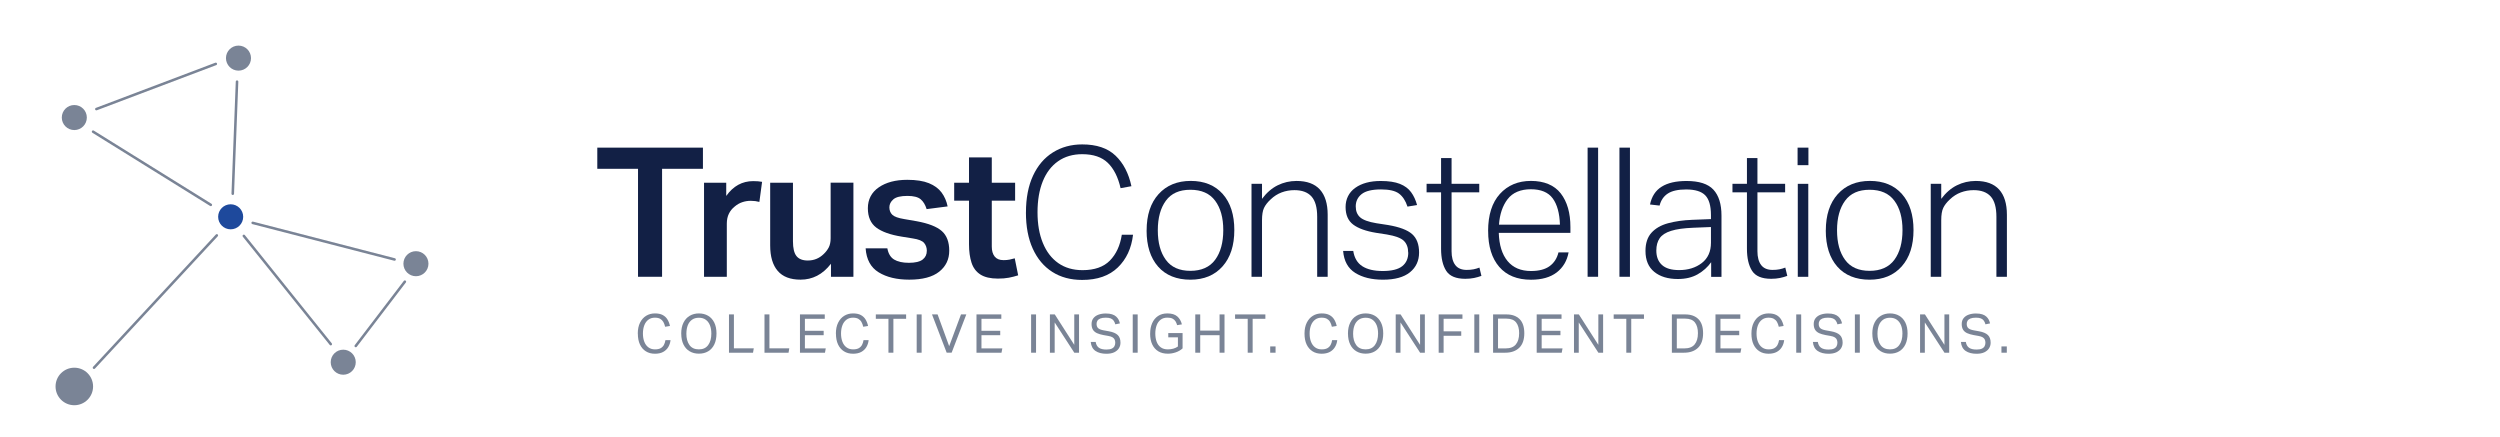
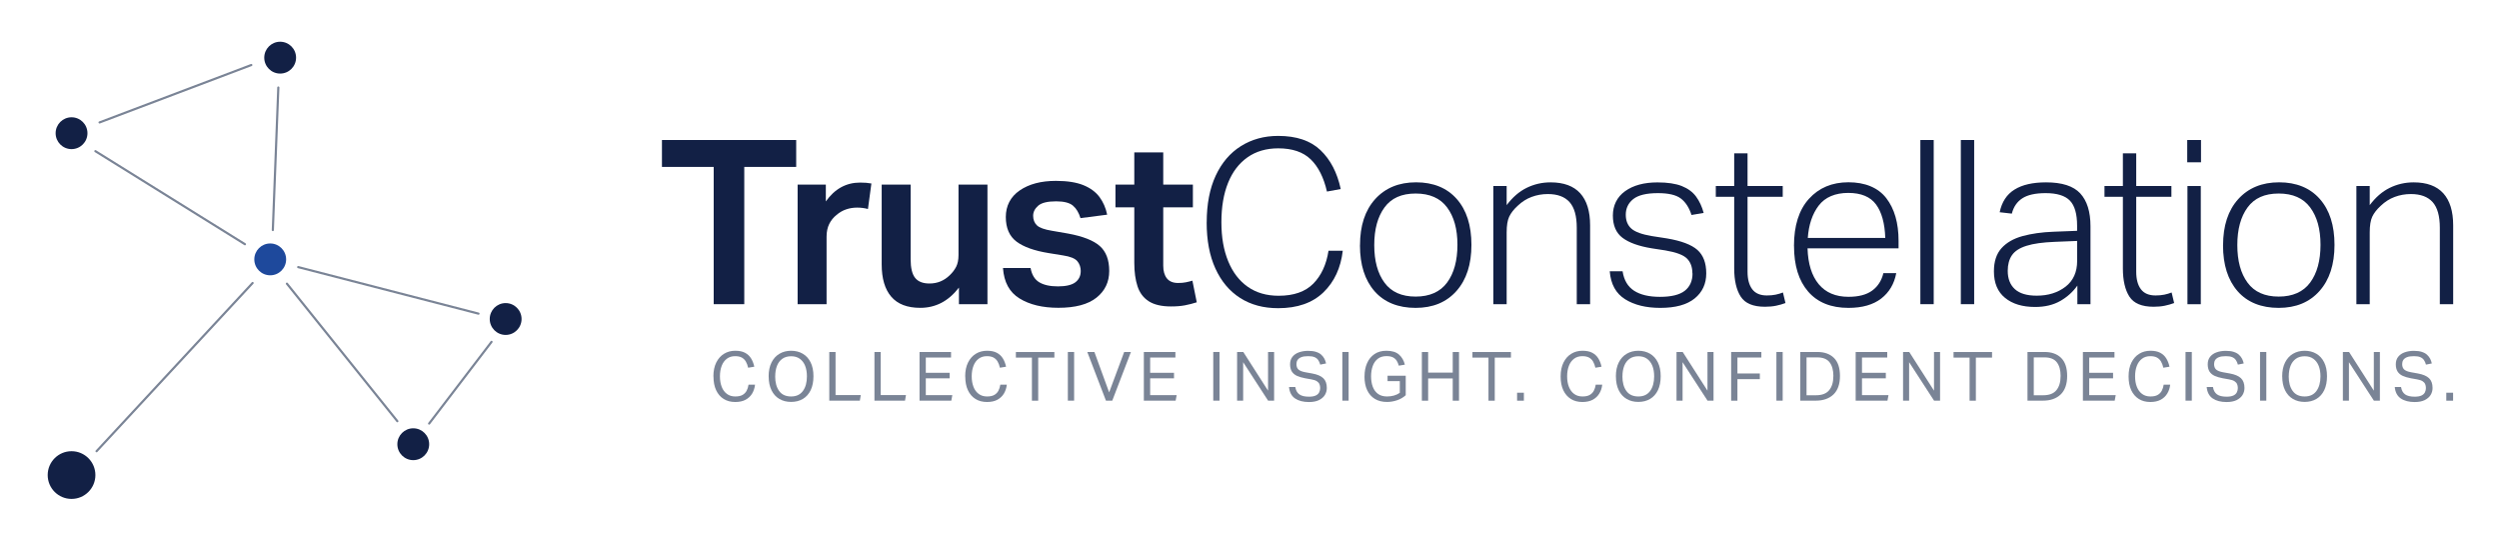
- <svg xmlns="http://www.w3.org/2000/svg" id="Layer_2" viewBox="0 0 728.66 127.14">
-   <circle cx="21.66" cy="34.26" r="3.65" style="fill:#7a8496;" />
-   <circle cx="67.23" cy="63.19" r="3.65" style="fill:#1e499c;" />
-   <circle cx="69.51" cy="16.94" r="3.65" style="fill:#7a8496;" />
-   <circle cx="121.23" cy="76.86" r="3.65" style="fill:#7a8496;" />
-   <circle cx="100.04" cy="105.57" r="3.65" style="fill:#7a8496;" />
-   <circle cx="21.66" cy="112.64" r="5.47" style="fill:#7a8496;" />
-   <line x1="69.09" y1="23.8" x2="67.84" y2="56.46" style="fill:none; stroke:#7a8496; stroke-linecap:round; stroke-miterlimit:10; stroke-width:.75px;" />
-   <line x1="28.09" y1="31.79" x2="62.89" y2="18.63" style="fill:none; stroke:#7a8496; stroke-linecap:round; stroke-miterlimit:10; stroke-width:.75px;" />
-   <line x1="103.69" y1="100.84" x2="118" y2="82.1" style="fill:none; stroke:#7a8496; stroke-linecap:round; stroke-miterlimit:10; stroke-width:.75px;" />
-   <line x1="27.13" y1="38.38" x2="61.44" y2="59.71" style="fill:none; stroke:#7a8496; stroke-linecap:round; stroke-miterlimit:10; stroke-width:.75px;" />
-   <line x1="63.19" y1="68.61" x2="27.4" y2="107.17" style="fill:none; stroke:#7a8496; stroke-linecap:round; stroke-miterlimit:10; stroke-width:.75px;" />
-   <line x1="71.07" y1="68.76" x2="96.4" y2="100.3" style="fill:none; stroke:#7a8496; stroke-linecap:round; stroke-miterlimit:10; stroke-width:.75px;" />
-   <line x1="73.65" y1="64.96" x2="115" y2="75.63" style="fill:none; stroke:#7a8496; stroke-linecap:round; stroke-miterlimit:10; stroke-width:.75px;" />
-   <path d="M185.95,49.2h-11.86v-6.17h30.79v6.17h-11.91v31.47h-7.01v-31.47Z" style="fill:#122045;" />
-   <path d="M205.19,53.26h6.48v3.85c2.04-2.88,4.66-4.32,7.86-4.32.49,0,.96.02,1.4.05.44.04.83.09,1.19.16l-.79,5.85c-.77-.21-1.6-.32-2.48-.32s-1.71.13-2.5.4c-.79.26-1.54.69-2.24,1.29-.7.56-1.26,1.25-1.66,2.06-.4.81-.61,1.78-.61,2.9v15.5h-6.64v-27.42Z" style="fill:#122045;" />
-   <path d="M224.48,71.55v-18.29h6.64v17.08c0,2,.34,3.44,1.03,4.3.69.86,1.78,1.29,3.3,1.29,1.79,0,3.34-.63,4.64-1.9.63-.6,1.12-1.25,1.48-1.95.35-.7.53-1.58.53-2.64v-16.19h6.64v27.42h-6.54v-3.8c-1.23,1.58-2.58,2.75-4.06,3.51-1.48.76-3.08,1.13-4.8,1.13-2.99,0-5.21-.85-6.67-2.56-1.46-1.7-2.19-4.17-2.19-7.41Z" style="fill:#122045;" />
-   <path d="M270.14,73.14c0-.91-.26-1.69-.79-2.32-.53-.63-1.62-1.07-3.27-1.32l-3.27-.53c-3.3-.53-5.77-1.41-7.41-2.64-1.63-1.23-2.45-3.11-2.45-5.64s1.06-4.63,3.19-6.09c2.13-1.46,4.89-2.19,8.3-2.19,2.6,0,4.7.33,6.3.98,1.6.65,2.83,1.56,3.69,2.71.86,1.16,1.45,2.51,1.77,4.06l-6.12.79c-.39-1.27-.97-2.22-1.74-2.87-.77-.65-2.06-.98-3.85-.98-1.97,0-3.34.33-4.11,1-.77.67-1.16,1.44-1.16,2.32s.29,1.64.87,2.19,1.73.96,3.45,1.24l3.64.63c3.44.63,5.89,1.59,7.33,2.87,1.44,1.28,2.16,3.19,2.16,5.72s-.98,4.57-2.93,6.12c-1.95,1.55-4.86,2.32-8.73,2.32-3.62,0-6.59-.71-8.91-2.14-2.32-1.42-3.58-3.75-3.8-6.99h6.33c.28,1.55.94,2.64,1.98,3.27,1.04.63,2.47.95,4.3.95s3.2-.32,4.01-.95c.81-.63,1.21-1.48,1.21-2.53Z" style="fill:#122045;" />
-   <path d="M282.43,71.19v-12.71h-4.32v-5.22h4.32v-7.38h6.64v7.38h6.8v5.22h-6.8v13.39c0,1.23.28,2.2.84,2.9.56.7,1.42,1.05,2.58,1.05.67,0,1.27-.05,1.79-.16s1.02-.23,1.48-.37l1,4.96c-.88.28-1.79.51-2.71.69-.93.18-2,.26-3.19.26-2.18,0-3.88-.4-5.11-1.19s-2.09-1.93-2.58-3.43c-.49-1.49-.74-3.29-.74-5.4Z" style="fill:#122045;" />
-   <path d="M299.03,61.91c0-4.18.69-7.75,2.06-10.7,1.37-2.95,3.29-5.21,5.77-6.77,2.48-1.56,5.33-2.35,8.57-2.35,4.18,0,7.42,1.09,9.7,3.27,2.29,2.18,3.83,5.15,4.64,8.91l-3.16.58c-.74-3.23-1.98-5.69-3.72-7.38-1.74-1.69-4.23-2.53-7.46-2.53-2.74,0-5.09.69-7.04,2.06-1.95,1.37-3.44,3.32-4.46,5.85-1.02,2.53-1.53,5.54-1.53,9.02s.52,6.43,1.56,8.96c1.04,2.53,2.53,4.48,4.48,5.85,1.95,1.37,4.31,2.06,7.09,2.06,3.48,0,6.13-.93,7.96-2.79,1.83-1.86,2.99-4.38,3.48-7.54h3.27c-.46,3.94-1.93,7.12-4.43,9.54-2.5,2.42-5.96,3.64-10.39,3.64-3.37,0-6.28-.78-8.73-2.35-2.44-1.56-4.33-3.81-5.67-6.75-1.34-2.93-2-6.46-2-10.57Z" style="fill:#122045;" />
-   <path d="M334.2,67.18c0-4.5,1.16-8.03,3.48-10.6,2.32-2.56,5.45-3.85,9.38-3.85s7.08,1.27,9.33,3.82c2.25,2.55,3.37,6.05,3.37,10.52s-1.14,7.99-3.43,10.57c-2.29,2.58-5.41,3.88-9.38,3.88s-7.18-1.27-9.41-3.82c-2.23-2.55-3.35-6.05-3.35-10.52ZM337.46,67.13c0,3.62.78,6.49,2.35,8.62,1.56,2.13,3.95,3.19,7.14,3.19s5.64-1.07,7.22-3.22c1.58-2.14,2.37-5.03,2.37-8.65s-.79-6.44-2.37-8.57c-1.58-2.13-3.99-3.19-7.22-3.19s-5.58,1.06-7.14,3.19c-1.56,2.13-2.35,5-2.35,8.62Z" style="fill:#122045;" />
-   <path d="M364.77,53.58h3.06v4.38c1.34-1.79,2.86-3.11,4.56-3.95,1.7-.84,3.54-1.27,5.51-1.27,3.02,0,5.29.84,6.8,2.5,1.51,1.67,2.27,4.12,2.27,7.35v18.08h-3.06v-17.5c0-2.71-.55-4.67-1.66-5.91-1.11-1.23-2.77-1.84-4.98-1.84-1.3,0-2.54.22-3.72.66-1.18.44-2.24,1.12-3.19,2.03-.92.84-1.56,1.68-1.95,2.5-.39.83-.58,2.03-.58,3.61v16.45h-3.06v-27.1Z" style="fill:#122045;" />
-   <path d="M410.43,73.61c0-1.44-.41-2.57-1.24-3.4-.83-.83-2.49-1.45-4.98-1.87l-3.06-.47c-3.02-.49-5.27-1.3-6.75-2.42-1.48-1.12-2.21-2.83-2.21-5.11s.94-4.25,2.82-5.59,4.35-2,7.41-2c2.32,0,4.18.28,5.59.84,1.41.56,2.5,1.37,3.27,2.42.77,1.05,1.35,2.3,1.74,3.74l-2.79.47c-.56-1.72-1.39-2.99-2.48-3.8-1.09-.81-2.83-1.21-5.22-1.21-2.64,0-4.53.46-5.67,1.37-1.14.92-1.71,2.11-1.71,3.58,0,1.37.43,2.43,1.29,3.19s2.43,1.33,4.72,1.71l3.43.53c3.3.56,5.63,1.44,6.99,2.64,1.35,1.2,2.03,2.99,2.03,5.38s-.89,4.31-2.66,5.75c-1.78,1.44-4.4,2.16-7.88,2.16-3.27,0-5.96-.66-8.07-1.98-2.11-1.32-3.29-3.45-3.53-6.41h2.95c.32,2.04,1.19,3.52,2.64,4.46,1.44.93,3.43,1.4,5.96,1.4s4.49-.46,5.67-1.4c1.18-.93,1.77-2.26,1.77-3.98Z" style="fill:#122045;" />
-   <path d="M420.02,72.45v-16.4h-4.22v-2.48h4.22v-7.49h3.06v7.49h8.07v2.48h-8.07v17.19c0,1.72.36,3.06,1.08,4.01.72.95,1.84,1.42,3.35,1.42.74,0,1.41-.06,2-.18s1.16-.29,1.69-.5l.58,2.42c-.67.25-1.38.45-2.14.61s-1.61.24-2.56.24c-2.71,0-4.56-.77-5.56-2.32-1-1.55-1.5-3.71-1.5-6.48Z" style="fill:#122045;" />
-   <path d="M433.73,67.34c0-4.67,1.14-8.28,3.43-10.81,2.29-2.53,5.31-3.8,9.07-3.8s6.79,1.21,8.67,3.64c1.88,2.43,2.82,5.69,2.82,9.81v1.69h-20.88c.11,3.55.96,6.29,2.56,8.22,1.6,1.93,3.88,2.9,6.83,2.9,2.32,0,4.13-.47,5.43-1.42,1.3-.95,2.16-2.28,2.58-4.01h2.95c-.46,2.46-1.61,4.4-3.45,5.83-1.84,1.42-4.35,2.14-7.51,2.14-4.01,0-7.09-1.25-9.25-3.74-2.16-2.5-3.24-5.97-3.24-10.44ZM439.4,58.06c-1.46,1.93-2.29,4.41-2.5,7.43h17.77c-.11-3.34-.81-5.9-2.11-7.67-1.3-1.77-3.43-2.66-6.38-2.66s-5.32.97-6.77,2.9Z" style="fill:#122045;" />
-   <path d="M462.73,43.03h3.06v37.64h-3.06v-37.64Z" style="fill:#122045;" />
-   <path d="M472.01,43.03h3.06v37.64h-3.06v-37.64Z" style="fill:#122045;" />
-   <path d="M479.6,73.14c0-2.25.58-4.01,1.74-5.3,1.16-1.28,2.77-2.21,4.82-2.77,2.06-.56,4.42-.9,7.09-1l5.43-.21v-1.16c0-2.71-.55-4.63-1.66-5.77-1.11-1.14-2.96-1.71-5.56-1.71-2.35,0-4.14.4-5.35,1.19-1.21.79-2.01,1.96-2.4,3.51l-2.79-.32c.49-2.35,1.62-4.09,3.4-5.19,1.77-1.11,4.19-1.66,7.25-1.66,3.66,0,6.26.84,7.83,2.53,1.56,1.69,2.35,4.2,2.35,7.54v17.87h-3.01v-4.27c-1.02,1.44-2.33,2.62-3.93,3.53-1.6.91-3.52,1.37-5.77,1.37-2.88,0-5.18-.69-6.88-2.08-1.71-1.39-2.56-3.42-2.56-6.09ZM482.76,73.03c0,1.79.54,3.19,1.63,4.19,1.09,1,2.76,1.5,5.01,1.5,2.64,0,4.84-.69,6.62-2.06,1.77-1.37,2.66-3.34,2.66-5.9v-4.59l-5.17.21c-2.71.11-4.85.4-6.43.9-1.58.49-2.7,1.21-3.35,2.16s-.97,2.14-.97,3.58Z" style="fill:#122045;" />
-   <path d="M509.17,72.45v-16.4h-4.22v-2.48h4.22v-7.49h3.06v7.49h8.07v2.48h-8.07v17.19c0,1.72.36,3.06,1.08,4.01.72.95,1.84,1.42,3.35,1.42.74,0,1.41-.06,2-.18s1.16-.29,1.69-.5l.58,2.42c-.67.25-1.38.45-2.14.61s-1.61.24-2.56.24c-2.71,0-4.56-.77-5.56-2.32-1-1.55-1.5-3.71-1.5-6.48Z" style="fill:#122045;" />
-   <path d="M523.93,43.03h3.16v5.11h-3.16v-5.11ZM523.99,53.58h3.06v27.1h-3.06v-27.1Z" style="fill:#122045;" />
-   <path d="M532.16,67.18c0-4.5,1.16-8.03,3.48-10.6,2.32-2.56,5.45-3.85,9.38-3.85s7.08,1.27,9.33,3.82c2.25,2.55,3.37,6.05,3.37,10.52s-1.14,7.99-3.43,10.57c-2.29,2.58-5.41,3.88-9.38,3.88s-7.18-1.27-9.41-3.82c-2.23-2.55-3.35-6.05-3.35-10.52ZM535.43,67.13c0,3.62.78,6.49,2.35,8.62,1.56,2.13,3.95,3.19,7.14,3.19s5.64-1.07,7.22-3.22c1.58-2.14,2.37-5.03,2.37-8.65s-.79-6.44-2.37-8.57c-1.58-2.13-3.99-3.19-7.22-3.19s-5.58,1.06-7.14,3.19c-1.56,2.13-2.35,5-2.35,8.62Z" style="fill:#122045;" />
-   <path d="M562.74,53.58h3.06v4.38c1.34-1.79,2.86-3.11,4.56-3.95,1.7-.84,3.54-1.27,5.51-1.27,3.02,0,5.29.84,6.8,2.5,1.51,1.67,2.27,4.12,2.27,7.35v18.08h-3.06v-17.5c0-2.71-.55-4.67-1.66-5.91-1.11-1.23-2.77-1.84-4.98-1.84-1.3,0-2.54.22-3.72.66-1.18.44-2.24,1.12-3.19,2.03-.92.84-1.56,1.68-1.95,2.5-.39.83-.58,2.03-.58,3.61v16.45h-3.06v-27.1Z" style="fill:#122045;" />
-   <path d="M185.89,97.23c0-1.25.22-2.31.66-3.19.44-.88,1.03-1.54,1.78-2s1.6-.69,2.55-.69,1.67.15,2.26.46,1.05.74,1.39,1.29.59,1.19.74,1.91l-1.41.23c-.12-.55-.3-1.02-.53-1.42-.23-.39-.54-.69-.93-.91-.39-.21-.9-.32-1.52-.32-.74,0-1.37.19-1.89.58-.52.39-.92.92-1.19,1.62s-.41,1.5-.41,2.42.14,1.72.41,2.42.67,1.23,1.2,1.62,1.16.58,1.9.58c.69,0,1.24-.11,1.65-.34.41-.23.73-.55.95-.95.22-.41.37-.88.45-1.41h1.49c-.08.75-.31,1.43-.66,2.03-.36.6-.86,1.07-1.5,1.42s-1.44.52-2.38.52c-1.02,0-1.91-.23-2.65-.7-.75-.46-1.32-1.13-1.73-2-.41-.87-.61-1.92-.61-3.15Z" style="fill:#7a8496;" />
-   <path d="M198.55,97.23c0-1.25.22-2.31.66-3.19.44-.88,1.04-1.54,1.82-2,.78-.46,1.67-.69,2.67-.69s1.92.23,2.68.68c.77.45,1.37,1.11,1.8,1.98s.65,1.92.65,3.17-.21,2.32-.63,3.2-1.02,1.55-1.79,2.01c-.77.46-1.67.69-2.71.69s-1.91-.23-2.68-.68c-.78-.45-1.38-1.12-1.81-1.99-.43-.87-.65-1.93-.65-3.18ZM200.05,97.22c0,1.4.3,2.51.91,3.35.6.84,1.52,1.26,2.74,1.26s2.09-.42,2.71-1.26c.62-.84.92-1.96.92-3.35,0-.93-.14-1.74-.41-2.42-.28-.69-.68-1.22-1.22-1.61-.54-.39-1.2-.58-1.99-.58s-1.48.19-2.02.58-.95.92-1.22,1.61c-.27.69-.41,1.5-.41,2.42Z" style="fill:#7a8496;" />
-   <path d="M212.47,91.64h1.44v9.88h5.79l-.22,1.28h-7.01v-11.16Z" style="fill:#7a8496;" />
-   <path d="M222.82,91.64h1.44v9.88h5.79l-.22,1.28h-7.01v-11.16Z" style="fill:#7a8496;" />
-   <path d="M233.17,91.64h7.22v1.27h-5.79v3.5h5.47v1.28h-5.47v3.85h6.08l-.23,1.27h-7.29v-11.16Z" style="fill:#7a8496;" />
-   <path d="M243.63,97.23c0-1.25.22-2.31.66-3.19.44-.88,1.03-1.54,1.78-2s1.6-.69,2.55-.69,1.67.15,2.26.46,1.05.74,1.39,1.29.59,1.19.74,1.91l-1.41.23c-.12-.55-.3-1.02-.53-1.42-.23-.39-.54-.69-.93-.91-.39-.21-.9-.32-1.52-.32-.74,0-1.37.19-1.89.58-.52.39-.92.92-1.19,1.62s-.41,1.5-.41,2.42.14,1.72.41,2.42.67,1.23,1.2,1.62,1.16.58,1.9.58c.69,0,1.24-.11,1.65-.34.41-.23.73-.55.95-.95.22-.41.37-.88.45-1.41h1.49c-.08.75-.31,1.43-.66,2.03-.36.6-.86,1.07-1.5,1.42s-1.44.52-2.38.52c-1.02,0-1.91-.23-2.65-.7-.75-.46-1.32-1.13-1.73-2-.41-.87-.61-1.92-.61-3.15Z" style="fill:#7a8496;" />
-   <path d="M258.96,92.92h-3.69v-1.28h8.83v1.28h-3.71v9.88h-1.44v-9.88Z" style="fill:#7a8496;" />
-   <path d="M267.18,91.64h1.44v11.16h-1.44v-11.16Z" style="fill:#7a8496;" />
-   <path d="M276.64,100.92l3.46-9.29h1.55l-4.28,11.16h-1.45l-4.28-11.16h1.63l3.39,9.29Z" style="fill:#7a8496;" />
-   <path d="M284.63,91.64h7.22v1.27h-5.79v3.5h5.47v1.28h-5.47v3.85h6.08l-.24,1.27h-7.29v-11.16Z" style="fill:#7a8496;" />
-   <path d="M300.53,91.64h1.44v11.16h-1.44v-11.16Z" style="fill:#7a8496;" />
-   <path d="M306.01,91.64h1.42l5.68,8.87v-8.87h1.39v11.16h-1.38l-5.72-8.82v8.82h-1.39v-11.16Z" style="fill:#7a8496;" />
-   <path d="M325.05,99.83c0-.29-.05-.57-.16-.82-.1-.25-.3-.48-.59-.67-.29-.19-.72-.34-1.28-.43l-1.41-.25c-.73-.14-1.35-.32-1.87-.55-.52-.24-.91-.57-1.18-.99-.27-.43-.41-.99-.41-1.67s.18-1.26.55-1.72c.37-.46.86-.8,1.48-1.02.62-.22,1.32-.34,2.09-.34s1.36.08,1.85.24c.5.16.9.38,1.2.66s.55.59.72.93c.17.34.29.7.37,1.06l-1.34.27c-.12-.43-.27-.78-.48-1.07-.2-.29-.49-.5-.84-.65-.36-.15-.84-.22-1.45-.22-.68,0-1.21.08-1.6.24-.39.16-.67.38-.84.65s-.25.58-.25.92c0,.54.15.95.45,1.24.3.28.83.5,1.6.64l1.56.28c1.16.21,2.01.57,2.55,1.08s.81,1.26.81,2.24c0,.59-.15,1.13-.45,1.62-.3.48-.76.87-1.36,1.17-.61.29-1.37.44-2.28.44-1.31,0-2.38-.27-3.19-.82-.81-.55-1.28-1.43-1.39-2.63h1.44c.12.77.43,1.33.93,1.69s1.23.53,2.21.53c.66,0,1.17-.09,1.55-.27s.64-.43.79-.73c.15-.31.23-.64.23-1.01Z" style="fill:#7a8496;" />
-   <path d="M330.15,91.64h1.44v11.16h-1.44v-11.16Z" style="fill:#7a8496;" />
-   <path d="M335.23,97.23c0-1.14.19-2.15.58-3.03.39-.89.95-1.58,1.7-2.09.75-.51,1.66-.76,2.74-.76,1.26,0,2.22.29,2.89.88.66.58,1.11,1.36,1.34,2.31l-1.39.23c-.12-.44-.28-.82-.49-1.15s-.51-.58-.88-.77c-.37-.18-.86-.27-1.46-.27-.8,0-1.46.2-1.99.61-.52.41-.91.96-1.16,1.66s-.38,1.49-.38,2.36.13,1.72.4,2.42.67,1.23,1.21,1.62,1.23.58,2.06.58c.55,0,1.08-.07,1.58-.21.5-.14.95-.35,1.34-.63v-2.67h-2.81v-1.25h4.17v4.47c-.55.51-1.22.9-1.99,1.16s-1.54.39-2.29.39c-1.09,0-2.03-.23-2.8-.7-.77-.47-1.36-1.14-1.77-2.01-.41-.87-.61-1.92-.61-3.13Z" style="fill:#7a8496;" />
-   <path d="M355.46,97.7h-5.64v5.1h-1.44v-11.16h1.44v4.72h5.64v-4.72h1.44v11.16h-1.44v-5.1Z" style="fill:#7a8496;" />
-   <path d="M363.67,92.92h-3.69v-1.28h8.83v1.28h-3.71v9.88h-1.44v-9.88Z" style="fill:#7a8496;" />
-   <path d="M370.22,100.97h1.56v1.83h-1.56v-1.83Z" style="fill:#7a8496;" />
-   <path d="M380.22,97.23c0-1.25.22-2.31.66-3.19.44-.88,1.03-1.54,1.78-2,.75-.46,1.6-.69,2.55-.69s1.67.15,2.26.46,1.05.74,1.39,1.29.59,1.19.74,1.91l-1.41.23c-.12-.55-.3-1.02-.53-1.42s-.54-.69-.93-.91c-.39-.21-.9-.32-1.53-.32-.74,0-1.37.19-1.89.58s-.92.92-1.19,1.62-.41,1.5-.41,2.42.13,1.72.41,2.42.67,1.23,1.2,1.62,1.16.58,1.9.58c.69,0,1.24-.11,1.65-.34.41-.23.73-.55.95-.95.22-.41.37-.88.45-1.41h1.49c-.08.75-.3,1.43-.67,2.03-.36.6-.86,1.07-1.5,1.42-.64.34-1.44.52-2.38.52-1.02,0-1.91-.23-2.65-.7s-1.32-1.13-1.73-2c-.41-.87-.61-1.92-.61-3.15Z" style="fill:#7a8496;" />
-   <path d="M392.88,97.23c0-1.25.22-2.31.66-3.19.44-.88,1.04-1.54,1.82-2,.78-.46,1.67-.69,2.67-.69s1.92.23,2.68.68c.77.45,1.37,1.11,1.8,1.98s.65,1.92.65,3.17-.21,2.32-.63,3.2-1.02,1.55-1.79,2.01c-.77.46-1.67.69-2.71.69s-1.91-.23-2.68-.68c-.78-.45-1.38-1.12-1.81-1.99-.43-.87-.65-1.93-.65-3.18ZM394.38,97.22c0,1.4.3,2.51.91,3.35.6.84,1.52,1.26,2.74,1.26s2.09-.42,2.71-1.26c.61-.84.92-1.96.92-3.35,0-.93-.14-1.74-.41-2.42-.28-.69-.68-1.22-1.22-1.61s-1.2-.58-1.99-.58-1.48.19-2.02.58-.95.92-1.22,1.61c-.27.69-.41,1.5-.41,2.42Z" style="fill:#7a8496;" />
-   <path d="M406.8,91.64h1.42l5.68,8.87v-8.87h1.39v11.16h-1.38l-5.72-8.82v8.82h-1.39v-11.16Z" style="fill:#7a8496;" />
-   <path d="M419.32,91.64h6.93v1.27h-5.49v3.66h5.14v1.3h-5.14v4.94h-1.44v-11.16Z" style="fill:#7a8496;" />
-   <path d="M429.71,91.64h1.44v11.16h-1.44v-11.16Z" style="fill:#7a8496;" />
-   <path d="M435.18,91.64h3.91c1.62,0,2.88.45,3.81,1.36.92.91,1.38,2.29,1.38,4.14s-.5,3.29-1.49,4.24c-1,.95-2.35,1.42-4.06,1.42h-3.55v-11.16ZM442.78,97.17c0-1.37-.29-2.42-.87-3.17-.58-.75-1.52-1.13-2.82-1.13h-2.47v8.68h2.17c1.39,0,2.4-.39,3.03-1.17.64-.78.95-1.85.95-3.21Z" style="fill:#7a8496;" />
-   <path d="M447.91,91.64h7.22v1.27h-5.79v3.5h5.47v1.28h-5.47v3.85h6.08l-.24,1.27h-7.29v-11.16Z" style="fill:#7a8496;" />
-   <path d="M458.76,91.64h1.42l5.68,8.87v-8.87h1.39v11.16h-1.38l-5.72-8.82v8.82h-1.39v-11.16Z" style="fill:#7a8496;" />
-   <path d="M474.02,92.92h-3.69v-1.28h8.83v1.28h-3.71v9.88h-1.44v-9.88Z" style="fill:#7a8496;" />
-   <path d="M487.29,91.64h3.91c1.62,0,2.88.45,3.81,1.36.92.91,1.38,2.29,1.38,4.14s-.5,3.29-1.49,4.24c-1,.95-2.35,1.42-4.06,1.42h-3.55v-11.16ZM494.89,97.17c0-1.37-.29-2.42-.87-3.17-.58-.75-1.52-1.13-2.82-1.13h-2.47v8.68h2.17c1.39,0,2.4-.39,3.03-1.17.64-.78.95-1.85.95-3.21Z" style="fill:#7a8496;" />
-   <path d="M500.02,91.64h7.22v1.27h-5.79v3.5h5.47v1.28h-5.47v3.85h6.08l-.24,1.27h-7.29v-11.16Z" style="fill:#7a8496;" />
-   <path d="M510.48,97.23c0-1.25.22-2.31.66-3.19.44-.88,1.03-1.54,1.78-2,.75-.46,1.6-.69,2.55-.69s1.67.15,2.26.46,1.05.74,1.39,1.29.59,1.19.74,1.91l-1.41.23c-.12-.55-.3-1.02-.53-1.42s-.54-.69-.93-.91c-.39-.21-.9-.32-1.53-.32-.74,0-1.37.19-1.89.58s-.92.92-1.19,1.62-.41,1.5-.41,2.42.13,1.72.41,2.42.67,1.23,1.2,1.62,1.16.58,1.9.58c.69,0,1.24-.11,1.65-.34.41-.23.73-.55.95-.95.22-.41.37-.88.45-1.41h1.49c-.08.75-.3,1.43-.67,2.03-.36.6-.86,1.07-1.5,1.42-.64.34-1.44.52-2.38.52-1.02,0-1.91-.23-2.65-.7s-1.32-1.13-1.73-2c-.41-.87-.61-1.92-.61-3.15Z" style="fill:#7a8496;" />
-   <path d="M523.54,91.64h1.44v11.16h-1.44v-11.16Z" style="fill:#7a8496;" />
-   <path d="M535.53,99.83c0-.29-.05-.57-.16-.82-.1-.25-.3-.48-.59-.67-.29-.19-.72-.34-1.28-.43l-1.41-.25c-.73-.14-1.35-.32-1.87-.55-.52-.24-.91-.57-1.18-.99-.27-.43-.41-.99-.41-1.67s.18-1.26.55-1.72c.37-.46.86-.8,1.48-1.02.62-.22,1.32-.34,2.09-.34s1.36.08,1.85.24c.5.16.9.38,1.2.66s.55.59.72.93c.17.34.29.7.37,1.06l-1.34.27c-.12-.43-.27-.78-.48-1.07-.2-.29-.49-.5-.84-.65-.36-.15-.84-.22-1.45-.22-.68,0-1.21.08-1.6.24-.39.16-.67.38-.84.65s-.25.58-.25.92c0,.54.15.95.45,1.24.3.28.83.5,1.6.64l1.56.28c1.16.21,2.01.57,2.55,1.08s.81,1.26.81,2.24c0,.59-.15,1.13-.45,1.62-.3.48-.76.87-1.36,1.17-.61.29-1.37.44-2.28.44-1.31,0-2.38-.27-3.19-.82-.81-.55-1.28-1.43-1.39-2.63h1.44c.12.77.43,1.33.93,1.69s1.23.53,2.21.53c.66,0,1.17-.09,1.55-.27s.64-.43.79-.73c.15-.31.23-.64.23-1.01Z" style="fill:#7a8496;" />
-   <path d="M540.63,91.64h1.44v11.16h-1.44v-11.16Z" style="fill:#7a8496;" />
-   <path d="M545.71,97.23c0-1.25.22-2.31.66-3.19.44-.88,1.04-1.54,1.82-2,.78-.46,1.67-.69,2.67-.69s1.92.23,2.68.68c.77.45,1.37,1.11,1.8,1.98s.65,1.92.65,3.17-.21,2.32-.63,3.2-1.02,1.55-1.79,2.01c-.77.46-1.67.69-2.71.69s-1.91-.23-2.68-.68c-.78-.45-1.38-1.12-1.81-1.99-.43-.87-.65-1.93-.65-3.18ZM547.21,97.22c0,1.4.3,2.51.91,3.35.6.84,1.52,1.26,2.74,1.26s2.09-.42,2.71-1.26c.61-.84.92-1.96.92-3.35,0-.93-.14-1.74-.41-2.42-.28-.69-.68-1.22-1.22-1.61s-1.2-.58-1.99-.58-1.48.19-2.02.58-.95.92-1.22,1.61c-.27.69-.41,1.5-.41,2.42Z" style="fill:#7a8496;" />
-   <path d="M559.63,91.64h1.42l5.68,8.87v-8.87h1.39v11.16h-1.38l-5.72-8.82v8.82h-1.39v-11.16Z" style="fill:#7a8496;" />
-   <path d="M578.67,99.83c0-.29-.05-.57-.16-.82-.1-.25-.3-.48-.59-.67-.29-.19-.72-.34-1.28-.43l-1.41-.25c-.73-.14-1.35-.32-1.87-.55-.52-.24-.91-.57-1.18-.99-.27-.43-.41-.99-.41-1.67s.18-1.26.55-1.72c.37-.46.86-.8,1.48-1.02.62-.22,1.32-.34,2.09-.34s1.36.08,1.85.24c.5.16.9.38,1.2.66s.55.59.72.93c.17.34.29.7.37,1.06l-1.34.27c-.12-.43-.27-.78-.48-1.07-.2-.29-.49-.5-.84-.65-.36-.15-.84-.22-1.45-.22-.68,0-1.21.08-1.6.24-.39.16-.67.38-.84.65s-.25.58-.25.92c0,.54.15.95.45,1.24.3.28.83.5,1.6.64l1.56.28c1.16.21,2.01.57,2.55,1.08s.81,1.26.81,2.24c0,.59-.15,1.13-.45,1.62-.3.48-.76.87-1.36,1.17-.61.29-1.37.44-2.28.44-1.31,0-2.38-.27-3.19-.82-.81-.55-1.28-1.43-1.39-2.63h1.44c.12.77.43,1.33.93,1.69s1.23.53,2.21.53c.66,0,1.17-.09,1.55-.27s.64-.43.79-.73c.15-.31.23-.64.23-1.01Z" style="fill:#7a8496;" />
-   <path d="M583.35,100.97h1.56v1.83h-1.56v-1.83Z" style="fill:#7a8496;" />
+ <svg xmlns="http://www.w3.org/2000/svg" id="Layer_2" viewBox="0 0 573.19 123.42">
+   <circle cx="16.41" cy="30.54" r="3.65" style="fill:#122045;" />
+   <circle cx="61.98" cy="59.47" r="3.65" style="fill:#1e499c;" />
+   <circle cx="64.26" cy="13.22" r="3.65" style="fill:#122045;" />
+   <circle cx="115.98" cy="73.14" r="3.65" style="fill:#122045;" />
+   <circle cx="94.79" cy="101.85" r="3.65" style="fill:#122045;" />
+   <circle cx="16.41" cy="108.92" r="5.47" style="fill:#122045;" />
+   <line x1="63.84" y1="20.07" x2="62.58" y2="52.74" style="fill:none; stroke:#7a8496; stroke-linecap:round; stroke-miterlimit:10; stroke-width:.5px;" />
+   <line x1="22.84" y1="28.07" x2="57.64" y2="14.91" style="fill:none; stroke:#7a8496; stroke-linecap:round; stroke-miterlimit:10; stroke-width:.5px;" />
+   <line x1="98.43" y1="97.11" x2="112.74" y2="78.38" style="fill:none; stroke:#7a8496; stroke-linecap:round; stroke-miterlimit:10; stroke-width:.5px;" />
+   <line x1="21.88" y1="34.66" x2="56.18" y2="55.99" style="fill:none; stroke:#7a8496; stroke-linecap:round; stroke-miterlimit:10; stroke-width:.5px;" />
+   <line x1="57.94" y1="64.89" x2="22.15" y2="103.45" style="fill:none; stroke:#7a8496; stroke-linecap:round; stroke-miterlimit:10; stroke-width:.5px;" />
+   <line x1="65.81" y1="65.04" x2="91.14" y2="96.57" style="fill:none; stroke:#7a8496; stroke-linecap:round; stroke-miterlimit:10; stroke-width:.5px;" />
+   <line x1="68.4" y1="61.24" x2="109.75" y2="71.91" style="fill:none; stroke:#7a8496; stroke-linecap:round; stroke-miterlimit:10; stroke-width:.5px;" />
+   <path d="M163.69,38.27h-11.86v-6.17h30.79v6.17h-11.91v31.47h-7.01v-31.47Z" style="fill:#122045;" />
+   <path d="M182.94,42.33h6.48v3.85c2.04-2.88,4.66-4.32,7.86-4.32.49,0,.96.02,1.4.05.44.04.83.09,1.19.16l-.79,5.85c-.77-.21-1.6-.32-2.48-.32s-1.71.13-2.5.4c-.79.26-1.54.69-2.24,1.29-.7.56-1.26,1.25-1.66,2.06-.4.81-.61,1.78-.61,2.9v15.5h-6.64v-27.42Z" style="fill:#122045;" />
+   <path d="M202.23,60.62v-18.29h6.64v17.08c0,2,.34,3.44,1.03,4.3.69.86,1.78,1.29,3.3,1.29,1.79,0,3.34-.63,4.64-1.9.63-.6,1.12-1.25,1.48-1.95.35-.7.53-1.58.53-2.64v-16.19h6.64v27.42h-6.54v-3.8c-1.23,1.58-2.58,2.75-4.06,3.51-1.48.76-3.08,1.13-4.8,1.13-2.99,0-5.21-.85-6.67-2.56-1.46-1.7-2.19-4.17-2.19-7.41Z" style="fill:#122045;" />
+   <path d="M247.89,62.2c0-.91-.26-1.69-.79-2.32-.53-.63-1.62-1.07-3.27-1.32l-3.27-.53c-3.3-.53-5.77-1.41-7.41-2.64-1.63-1.23-2.45-3.11-2.45-5.64s1.06-4.63,3.19-6.09c2.13-1.46,4.89-2.19,8.3-2.19,2.6,0,4.7.33,6.3.98,1.6.65,2.83,1.56,3.69,2.71.86,1.16,1.45,2.51,1.77,4.06l-6.12.79c-.39-1.27-.97-2.22-1.74-2.87-.77-.65-2.06-.98-3.85-.98-1.97,0-3.34.33-4.11,1-.77.67-1.16,1.44-1.16,2.32s.29,1.64.87,2.19,1.73.96,3.45,1.24l3.64.63c3.44.63,5.89,1.59,7.33,2.87,1.44,1.28,2.16,3.19,2.16,5.72s-.98,4.57-2.93,6.12c-1.95,1.55-4.86,2.32-8.73,2.32-3.62,0-6.59-.71-8.91-2.14-2.32-1.42-3.58-3.75-3.8-6.99h6.33c.28,1.55.94,2.64,1.98,3.27,1.04.63,2.47.95,4.3.95s3.2-.32,4.01-.95c.81-.63,1.21-1.48,1.21-2.53Z" style="fill:#122045;" />
+   <path d="M260.17,60.25v-12.71h-4.32v-5.22h4.32v-7.38h6.64v7.38h6.8v5.22h-6.8v13.39c0,1.23.28,2.2.84,2.9.56.7,1.42,1.05,2.58,1.05.67,0,1.27-.05,1.79-.16s1.02-.23,1.48-.37l1,4.96c-.88.28-1.79.51-2.71.69-.93.18-2,.26-3.19.26-2.18,0-3.88-.4-5.11-1.19s-2.09-1.93-2.58-3.43c-.49-1.49-.74-3.29-.74-5.4Z" style="fill:#122045;" />
+   <path d="M276.78,50.98c0-4.18.69-7.75,2.06-10.7,1.37-2.95,3.29-5.21,5.77-6.77,2.48-1.56,5.33-2.35,8.57-2.35,4.18,0,7.42,1.09,9.7,3.27,2.29,2.18,3.83,5.15,4.64,8.91l-3.16.58c-.74-3.23-1.98-5.69-3.72-7.38-1.74-1.69-4.23-2.53-7.46-2.53-2.74,0-5.09.69-7.04,2.06-1.95,1.37-3.44,3.32-4.46,5.85-1.02,2.53-1.53,5.54-1.53,9.02s.52,6.43,1.56,8.96c1.04,2.53,2.53,4.48,4.48,5.85,1.95,1.37,4.31,2.06,7.09,2.06,3.48,0,6.13-.93,7.96-2.79,1.83-1.86,2.99-4.38,3.48-7.54h3.27c-.46,3.94-1.93,7.12-4.43,9.54-2.5,2.42-5.96,3.64-10.39,3.64-3.37,0-6.28-.78-8.73-2.35-2.44-1.56-4.33-3.81-5.67-6.75-1.34-2.93-2-6.46-2-10.57Z" style="fill:#122045;" />
+   <path d="M311.94,56.25c0-4.5,1.16-8.03,3.48-10.6,2.32-2.56,5.45-3.85,9.38-3.85s7.08,1.27,9.33,3.82c2.25,2.55,3.37,6.05,3.37,10.52s-1.14,7.99-3.43,10.57c-2.29,2.58-5.41,3.88-9.38,3.88s-7.18-1.27-9.41-3.82c-2.23-2.55-3.35-6.05-3.35-10.52ZM315.21,56.19c0,3.62.78,6.49,2.35,8.62,1.56,2.13,3.95,3.19,7.14,3.19s5.64-1.07,7.22-3.22c1.58-2.14,2.37-5.03,2.37-8.65s-.79-6.44-2.37-8.57c-1.58-2.13-3.99-3.19-7.22-3.19s-5.58,1.06-7.14,3.19c-1.56,2.13-2.35,5-2.35,8.62Z" style="fill:#122045;" />
+   <path d="M342.52,42.65h3.06v4.38c1.34-1.79,2.86-3.11,4.56-3.95,1.7-.84,3.54-1.27,5.51-1.27,3.02,0,5.29.84,6.8,2.5,1.51,1.67,2.27,4.12,2.27,7.35v18.08h-3.06v-17.5c0-2.71-.55-4.67-1.66-5.91-1.11-1.23-2.77-1.84-4.98-1.84-1.3,0-2.54.22-3.72.66-1.18.44-2.24,1.12-3.19,2.03-.92.84-1.56,1.68-1.95,2.5-.39.83-.58,2.03-.58,3.61v16.45h-3.06v-27.1Z" style="fill:#122045;" />
+   <path d="M388.18,62.68c0-1.44-.41-2.57-1.24-3.4-.83-.83-2.49-1.45-4.98-1.87l-3.06-.47c-3.02-.49-5.27-1.3-6.75-2.42-1.48-1.12-2.21-2.83-2.21-5.11s.94-4.25,2.82-5.59,4.35-2,7.41-2c2.32,0,4.18.28,5.59.84,1.41.56,2.5,1.37,3.27,2.42.77,1.05,1.35,2.3,1.74,3.74l-2.79.47c-.56-1.72-1.39-2.99-2.48-3.8-1.09-.81-2.83-1.21-5.22-1.21-2.64,0-4.53.46-5.67,1.37-1.14.92-1.71,2.11-1.71,3.58,0,1.37.43,2.43,1.29,3.19s2.43,1.33,4.72,1.71l3.43.53c3.3.56,5.63,1.44,6.99,2.64,1.35,1.2,2.03,2.99,2.03,5.38s-.89,4.31-2.66,5.75c-1.78,1.44-4.4,2.16-7.88,2.16-3.27,0-5.96-.66-8.07-1.98-2.11-1.32-3.29-3.45-3.53-6.41h2.95c.32,2.04,1.19,3.52,2.64,4.46,1.44.93,3.43,1.4,5.96,1.4s4.49-.46,5.67-1.4c1.18-.93,1.77-2.26,1.77-3.98Z" style="fill:#122045;" />
+   <path d="M397.77,61.52v-16.4h-4.22v-2.48h4.22v-7.49h3.06v7.49h8.07v2.48h-8.07v17.19c0,1.72.36,3.06,1.08,4.01.72.95,1.84,1.42,3.35,1.42.74,0,1.41-.06,2-.18s1.16-.29,1.69-.5l.58,2.42c-.67.25-1.38.45-2.14.61s-1.61.24-2.56.24c-2.71,0-4.56-.77-5.56-2.32-1-1.55-1.5-3.71-1.5-6.48Z" style="fill:#122045;" />
+   <path d="M411.48,56.4c0-4.67,1.14-8.28,3.43-10.81,2.29-2.53,5.31-3.8,9.07-3.8s6.79,1.21,8.67,3.64c1.88,2.43,2.82,5.69,2.82,9.81v1.69h-20.88c.11,3.55.96,6.29,2.56,8.22,1.6,1.93,3.88,2.9,6.83,2.9,2.32,0,4.13-.47,5.43-1.42,1.3-.95,2.16-2.28,2.58-4.01h2.95c-.46,2.46-1.61,4.4-3.45,5.83-1.84,1.42-4.35,2.14-7.51,2.14-4.01,0-7.09-1.25-9.25-3.74-2.16-2.5-3.24-5.97-3.24-10.44ZM417.15,47.13c-1.46,1.93-2.29,4.41-2.5,7.43h17.77c-.11-3.34-.81-5.9-2.11-7.67-1.3-1.77-3.43-2.66-6.38-2.66s-5.32.97-6.77,2.9Z" style="fill:#122045;" />
+   <path d="M440.47,32.1h3.06v37.64h-3.06v-37.64Z" style="fill:#122045;" />
+   <path d="M449.75,32.1h3.06v37.64h-3.06v-37.64Z" style="fill:#122045;" />
+   <path d="M457.34,62.2c0-2.25.58-4.01,1.74-5.3,1.16-1.28,2.77-2.21,4.82-2.77,2.06-.56,4.42-.9,7.09-1l5.43-.21v-1.16c0-2.71-.55-4.63-1.66-5.77-1.11-1.14-2.96-1.71-5.56-1.71-2.35,0-4.14.4-5.35,1.19-1.21.79-2.01,1.96-2.4,3.51l-2.79-.32c.49-2.35,1.62-4.09,3.4-5.19,1.77-1.11,4.19-1.66,7.25-1.66,3.66,0,6.26.84,7.83,2.53,1.56,1.69,2.35,4.2,2.35,7.54v17.87h-3.01v-4.27c-1.02,1.44-2.33,2.62-3.93,3.53-1.6.91-3.52,1.37-5.77,1.37-2.88,0-5.18-.69-6.88-2.08-1.71-1.39-2.56-3.42-2.56-6.09ZM460.51,62.1c0,1.79.54,3.19,1.63,4.19,1.09,1,2.76,1.5,5.01,1.5,2.64,0,4.84-.69,6.62-2.06,1.77-1.37,2.66-3.34,2.66-5.9v-4.59l-5.17.21c-2.71.11-4.85.4-6.43.9-1.58.49-2.7,1.21-3.35,2.16s-.97,2.14-.97,3.58Z" style="fill:#122045;" />
+   <path d="M486.92,61.52v-16.4h-4.22v-2.48h4.22v-7.49h3.06v7.49h8.07v2.48h-8.07v17.19c0,1.72.36,3.06,1.08,4.01.72.95,1.84,1.42,3.35,1.42.74,0,1.41-.06,2-.18s1.16-.29,1.69-.5l.58,2.42c-.67.25-1.38.45-2.14.61s-1.61.24-2.56.24c-2.71,0-4.56-.77-5.56-2.32-1-1.55-1.5-3.71-1.5-6.48Z" style="fill:#122045;" />
+   <path d="M501.68,32.1h3.16v5.11h-3.16v-5.11ZM501.73,42.65h3.06v27.1h-3.06v-27.1Z" style="fill:#122045;" />
+   <path d="M509.9,56.25c0-4.5,1.16-8.03,3.48-10.6,2.32-2.56,5.45-3.85,9.38-3.85s7.08,1.27,9.33,3.82c2.25,2.55,3.37,6.05,3.37,10.52s-1.14,7.99-3.43,10.57c-2.29,2.58-5.41,3.88-9.38,3.88s-7.18-1.27-9.41-3.82c-2.23-2.55-3.35-6.05-3.35-10.52ZM513.17,56.19c0,3.62.78,6.49,2.35,8.62,1.56,2.13,3.95,3.19,7.14,3.19s5.64-1.07,7.22-3.22c1.58-2.14,2.37-5.03,2.37-8.65s-.79-6.44-2.37-8.57c-1.58-2.13-3.99-3.19-7.22-3.19s-5.58,1.06-7.14,3.19c-1.56,2.13-2.35,5-2.35,8.62Z" style="fill:#122045;" />
+   <path d="M540.48,42.65h3.06v4.38c1.34-1.79,2.86-3.11,4.56-3.95,1.7-.84,3.54-1.27,5.51-1.27,3.02,0,5.29.84,6.8,2.5,1.51,1.67,2.27,4.12,2.27,7.35v18.08h-3.06v-17.5c0-2.71-.55-4.67-1.66-5.91-1.11-1.23-2.77-1.84-4.98-1.84-1.3,0-2.54.22-3.72.66-1.18.44-2.24,1.12-3.19,2.03-.92.84-1.56,1.68-1.95,2.5-.39.83-.58,2.03-.58,3.61v16.45h-3.06v-27.1Z" style="fill:#122045;" />
+   <path d="M163.63,86.3c0-1.25.22-2.31.66-3.19.44-.88,1.03-1.54,1.78-2s1.6-.69,2.55-.69,1.67.15,2.26.46,1.05.74,1.39,1.29.59,1.19.74,1.91l-1.41.23c-.12-.55-.3-1.02-.53-1.42-.23-.39-.54-.69-.93-.91-.39-.21-.9-.32-1.52-.32-.74,0-1.37.19-1.89.58-.52.39-.92.92-1.19,1.62s-.41,1.5-.41,2.42.14,1.72.41,2.42.67,1.23,1.2,1.62,1.16.58,1.9.58c.69,0,1.24-.11,1.65-.34.41-.23.73-.55.95-.95.22-.41.37-.88.45-1.41h1.49c-.08.75-.31,1.43-.66,2.03-.36.6-.86,1.07-1.5,1.42s-1.44.52-2.38.52c-1.02,0-1.91-.23-2.65-.7-.75-.46-1.32-1.13-1.73-2-.41-.87-.61-1.92-.61-3.15Z" style="fill:#7a8496;" />
+   <path d="M176.3,86.3c0-1.25.22-2.31.66-3.19.44-.88,1.04-1.54,1.82-2,.78-.46,1.67-.69,2.67-.69s1.92.23,2.68.68c.77.45,1.37,1.11,1.8,1.98s.65,1.92.65,3.17-.21,2.32-.63,3.2-1.02,1.55-1.79,2.01c-.77.46-1.67.69-2.71.69s-1.91-.23-2.68-.68c-.78-.45-1.38-1.12-1.81-1.99-.43-.87-.65-1.93-.65-3.18ZM177.8,86.29c0,1.4.3,2.51.91,3.35.6.84,1.52,1.26,2.74,1.26s2.09-.42,2.71-1.26c.62-.84.92-1.96.92-3.35,0-.93-.14-1.74-.41-2.42-.28-.69-.68-1.22-1.22-1.61-.54-.39-1.2-.58-1.99-.58s-1.48.19-2.02.58-.95.92-1.22,1.61c-.27.69-.41,1.5-.41,2.42Z" style="fill:#7a8496;" />
+   <path d="M190.21,80.7h1.44v9.88h5.79l-.22,1.28h-7.01v-11.16Z" style="fill:#7a8496;" />
+   <path d="M200.57,80.7h1.44v9.88h5.79l-.22,1.28h-7.01v-11.16Z" style="fill:#7a8496;" />
+   <path d="M210.92,80.7h7.22v1.27h-5.79v3.5h5.47v1.28h-5.47v3.85h6.08l-.23,1.27h-7.29v-11.16Z" style="fill:#7a8496;" />
+   <path d="M221.38,86.3c0-1.25.22-2.31.66-3.19.44-.88,1.03-1.54,1.78-2s1.6-.69,2.55-.69,1.67.15,2.26.46,1.05.74,1.39,1.29.59,1.19.74,1.91l-1.41.23c-.12-.55-.3-1.02-.53-1.42-.23-.39-.54-.69-.93-.91-.39-.21-.9-.32-1.52-.32-.74,0-1.37.19-1.89.58-.52.39-.92.92-1.19,1.62s-.41,1.5-.41,2.42.14,1.72.41,2.42.67,1.23,1.2,1.62,1.16.58,1.9.58c.69,0,1.24-.11,1.65-.34.41-.23.73-.55.95-.95.22-.41.37-.88.45-1.41h1.49c-.08.75-.31,1.43-.66,2.03-.36.6-.86,1.07-1.5,1.42s-1.44.52-2.38.52c-1.02,0-1.91-.23-2.65-.7-.75-.46-1.32-1.13-1.73-2-.41-.87-.61-1.92-.61-3.15Z" style="fill:#7a8496;" />
+   <path d="M236.7,81.99h-3.69v-1.28h8.83v1.28h-3.71v9.88h-1.44v-9.88Z" style="fill:#7a8496;" />
+   <path d="M244.93,80.7h1.44v11.16h-1.44v-11.16Z" style="fill:#7a8496;" />
+   <path d="M254.39,89.99l3.46-9.29h1.55l-4.28,11.16h-1.45l-4.28-11.16h1.63l3.39,9.29Z" style="fill:#7a8496;" />
+   <path d="M262.38,80.7h7.22v1.27h-5.79v3.5h5.47v1.28h-5.47v3.85h6.08l-.24,1.27h-7.29v-11.16Z" style="fill:#7a8496;" />
+   <path d="M278.28,80.7h1.44v11.16h-1.44v-11.16Z" style="fill:#7a8496;" />
+   <path d="M283.75,80.7h1.42l5.68,8.87v-8.87h1.39v11.16h-1.38l-5.72-8.82v8.82h-1.39v-11.16Z" style="fill:#7a8496;" />
+   <path d="M302.8,88.9c0-.29-.05-.57-.16-.82-.1-.25-.3-.48-.59-.67-.29-.19-.72-.34-1.28-.43l-1.41-.25c-.73-.14-1.35-.32-1.87-.55-.52-.24-.91-.57-1.18-.99-.27-.43-.41-.99-.41-1.67s.18-1.26.55-1.72c.37-.46.86-.8,1.48-1.02.62-.22,1.32-.34,2.09-.34s1.36.08,1.85.24c.5.16.9.38,1.2.66s.55.59.72.93c.17.34.29.7.37,1.06l-1.34.27c-.12-.43-.27-.78-.48-1.07-.2-.29-.49-.5-.84-.65-.36-.15-.84-.22-1.45-.22-.68,0-1.21.08-1.6.24-.39.16-.67.38-.84.65s-.25.58-.25.92c0,.54.15.95.45,1.24.3.28.83.5,1.6.64l1.56.28c1.16.21,2.01.57,2.55,1.08s.81,1.26.81,2.24c0,.59-.15,1.13-.45,1.62-.3.48-.76.87-1.36,1.17-.61.29-1.37.44-2.28.44-1.31,0-2.38-.27-3.19-.82-.81-.55-1.28-1.43-1.39-2.63h1.44c.12.77.43,1.33.93,1.69s1.23.53,2.21.53c.66,0,1.17-.09,1.55-.27s.64-.43.79-.73c.15-.31.23-.64.23-1.01Z" style="fill:#7a8496;" />
+   <path d="M307.89,80.7h1.44v11.16h-1.44v-11.16Z" style="fill:#7a8496;" />
+   <path d="M312.98,86.3c0-1.14.19-2.15.58-3.03.39-.89.95-1.58,1.7-2.09.75-.51,1.66-.76,2.74-.76,1.26,0,2.22.29,2.89.88.66.58,1.11,1.36,1.34,2.31l-1.39.23c-.12-.44-.28-.82-.49-1.15s-.51-.58-.88-.77c-.37-.18-.86-.27-1.46-.27-.8,0-1.46.2-1.99.61-.52.41-.91.96-1.16,1.66s-.38,1.49-.38,2.36.13,1.72.4,2.42.67,1.23,1.21,1.62,1.23.58,2.06.58c.55,0,1.08-.07,1.58-.21.5-.14.95-.35,1.34-.63v-2.67h-2.81v-1.25h4.17v4.47c-.55.51-1.22.9-1.99,1.16s-1.54.39-2.29.39c-1.09,0-2.03-.23-2.8-.7-.77-.47-1.36-1.14-1.77-2.01-.41-.87-.61-1.92-.61-3.13Z" style="fill:#7a8496;" />
+   <path d="M333.21,86.77h-5.64v5.1h-1.44v-11.16h1.44v4.72h5.64v-4.72h1.44v11.16h-1.44v-5.1Z" style="fill:#7a8496;" />
+   <path d="M341.42,81.99h-3.69v-1.28h8.83v1.28h-3.71v9.88h-1.44v-9.88Z" style="fill:#7a8496;" />
+   <path d="M347.97,90.04h1.56v1.83h-1.56v-1.83Z" style="fill:#7a8496;" />
+   <path d="M357.96,86.3c0-1.25.22-2.31.66-3.19.44-.88,1.03-1.54,1.78-2,.75-.46,1.6-.69,2.55-.69s1.67.15,2.26.46,1.05.74,1.39,1.29.59,1.19.74,1.91l-1.41.23c-.12-.55-.3-1.02-.53-1.42s-.54-.69-.93-.91c-.39-.21-.9-.32-1.53-.32-.74,0-1.37.19-1.89.58s-.92.92-1.19,1.62-.41,1.5-.41,2.42.13,1.72.41,2.42.67,1.23,1.2,1.62,1.16.58,1.9.58c.69,0,1.24-.11,1.65-.34.41-.23.73-.55.95-.95.22-.41.37-.88.45-1.41h1.49c-.08.75-.3,1.43-.67,2.03-.36.6-.86,1.07-1.5,1.42-.64.34-1.44.52-2.38.52-1.02,0-1.91-.23-2.65-.7s-1.32-1.13-1.73-2c-.41-.87-.61-1.92-.61-3.15Z" style="fill:#7a8496;" />
+   <path d="M370.63,86.3c0-1.25.22-2.31.66-3.19.44-.88,1.04-1.54,1.82-2,.78-.46,1.67-.69,2.67-.69s1.92.23,2.68.68c.77.45,1.37,1.11,1.8,1.98s.65,1.92.65,3.17-.21,2.32-.63,3.2-1.02,1.55-1.79,2.01c-.77.46-1.67.69-2.71.69s-1.91-.23-2.68-.68c-.78-.45-1.38-1.12-1.81-1.99-.43-.87-.65-1.93-.65-3.18ZM372.13,86.29c0,1.4.3,2.51.91,3.35.6.84,1.52,1.26,2.74,1.26s2.09-.42,2.71-1.26c.61-.84.92-1.96.92-3.35,0-.93-.14-1.74-.41-2.42-.28-.69-.68-1.22-1.22-1.61s-1.2-.58-1.99-.58-1.48.19-2.02.58-.95.92-1.22,1.61c-.27.69-.41,1.5-.41,2.42Z" style="fill:#7a8496;" />
+   <path d="M384.54,80.7h1.42l5.68,8.87v-8.87h1.39v11.16h-1.38l-5.72-8.82v8.82h-1.39v-11.16Z" style="fill:#7a8496;" />
+   <path d="M397.07,80.7h6.93v1.27h-5.49v3.66h5.14v1.3h-5.14v4.94h-1.44v-11.16Z" style="fill:#7a8496;" />
+   <path d="M407.45,80.7h1.44v11.16h-1.44v-11.16Z" style="fill:#7a8496;" />
+   <path d="M412.93,80.7h3.91c1.62,0,2.88.45,3.81,1.36.92.91,1.38,2.29,1.38,4.14s-.5,3.29-1.49,4.24c-1,.95-2.35,1.42-4.06,1.42h-3.55v-11.16ZM420.52,86.24c0-1.37-.29-2.42-.87-3.17-.58-.75-1.52-1.13-2.82-1.13h-2.47v8.68h2.17c1.39,0,2.4-.39,3.03-1.17.64-.78.95-1.85.95-3.21Z" style="fill:#7a8496;" />
+   <path d="M425.65,80.7h7.22v1.27h-5.79v3.5h5.47v1.28h-5.47v3.85h6.08l-.24,1.27h-7.29v-11.16Z" style="fill:#7a8496;" />
+   <path d="M436.5,80.7h1.42l5.68,8.87v-8.87h1.39v11.16h-1.38l-5.72-8.82v8.82h-1.39v-11.16Z" style="fill:#7a8496;" />
+   <path d="M451.77,81.99h-3.69v-1.28h8.83v1.28h-3.71v9.88h-1.44v-9.88Z" style="fill:#7a8496;" />
+   <path d="M465.04,80.7h3.91c1.62,0,2.88.45,3.81,1.36.92.91,1.38,2.29,1.38,4.14s-.5,3.29-1.49,4.24c-1,.95-2.35,1.42-4.06,1.42h-3.55v-11.16ZM472.64,86.24c0-1.37-.29-2.42-.87-3.17-.58-.75-1.52-1.13-2.82-1.13h-2.47v8.68h2.17c1.39,0,2.4-.39,3.03-1.17.64-.78.95-1.85.95-3.21Z" style="fill:#7a8496;" />
+   <path d="M477.77,80.7h7.22v1.27h-5.79v3.5h5.47v1.28h-5.47v3.85h6.08l-.24,1.27h-7.29v-11.16Z" style="fill:#7a8496;" />
+   <path d="M488.23,86.3c0-1.25.22-2.31.66-3.19.44-.88,1.03-1.54,1.78-2,.75-.46,1.6-.69,2.55-.69s1.67.15,2.26.46,1.05.74,1.39,1.29.59,1.19.74,1.91l-1.41.23c-.12-.55-.3-1.02-.53-1.42s-.54-.69-.93-.91c-.39-.21-.9-.32-1.53-.32-.74,0-1.37.19-1.89.58s-.92.92-1.19,1.62-.41,1.5-.41,2.42.13,1.72.41,2.42.67,1.23,1.2,1.62,1.16.58,1.9.58c.69,0,1.24-.11,1.65-.34.41-.23.73-.55.95-.95.22-.41.37-.88.45-1.41h1.49c-.08.75-.3,1.43-.67,2.03-.36.6-.86,1.07-1.5,1.42-.64.34-1.44.52-2.38.52-1.02,0-1.91-.23-2.65-.7s-1.32-1.13-1.73-2c-.41-.87-.61-1.92-.61-3.15Z" style="fill:#7a8496;" />
+   <path d="M501.29,80.7h1.44v11.16h-1.44v-11.16Z" style="fill:#7a8496;" />
+   <path d="M513.28,88.9c0-.29-.05-.57-.16-.82-.1-.25-.3-.48-.59-.67-.29-.19-.72-.34-1.28-.43l-1.41-.25c-.73-.14-1.35-.32-1.87-.55-.52-.24-.91-.57-1.18-.99-.27-.43-.41-.99-.41-1.67s.18-1.26.55-1.72c.37-.46.86-.8,1.48-1.02.62-.22,1.32-.34,2.09-.34s1.36.08,1.85.24c.5.16.9.38,1.2.66s.55.59.72.93c.17.34.29.7.37,1.06l-1.34.27c-.12-.43-.27-.78-.48-1.07-.2-.29-.49-.5-.84-.65-.36-.15-.84-.22-1.45-.22-.68,0-1.21.08-1.6.24-.39.16-.67.38-.84.65s-.25.58-.25.92c0,.54.15.95.45,1.24.3.28.83.5,1.6.64l1.56.28c1.16.21,2.01.57,2.55,1.08s.81,1.26.81,2.24c0,.59-.15,1.13-.45,1.62-.3.48-.76.87-1.36,1.17-.61.29-1.37.44-2.28.44-1.31,0-2.38-.27-3.19-.82-.81-.55-1.28-1.43-1.39-2.63h1.44c.12.77.43,1.33.93,1.69s1.23.53,2.21.53c.66,0,1.17-.09,1.55-.27s.64-.43.79-.73c.15-.31.23-.64.23-1.01Z" style="fill:#7a8496;" />
+   <path d="M518.38,80.7h1.44v11.16h-1.44v-11.16Z" style="fill:#7a8496;" />
+   <path d="M523.46,86.3c0-1.25.22-2.31.66-3.19.44-.88,1.04-1.54,1.82-2,.78-.46,1.67-.69,2.67-.69s1.92.23,2.68.68c.77.45,1.37,1.11,1.8,1.98s.65,1.92.65,3.17-.21,2.32-.63,3.2-1.02,1.55-1.79,2.01c-.77.46-1.67.69-2.71.69s-1.91-.23-2.68-.68c-.78-.45-1.38-1.12-1.81-1.99-.43-.87-.65-1.93-.65-3.18ZM524.96,86.29c0,1.4.3,2.51.91,3.35.6.84,1.52,1.26,2.74,1.26s2.09-.42,2.71-1.26c.61-.84.92-1.96.92-3.35,0-.93-.14-1.74-.41-2.42-.28-.69-.68-1.22-1.22-1.61s-1.2-.58-1.99-.58-1.48.19-2.02.58-.95.92-1.22,1.61c-.27.69-.41,1.5-.41,2.42Z" style="fill:#7a8496;" />
+   <path d="M537.38,80.7h1.42l5.68,8.87v-8.87h1.39v11.16h-1.38l-5.72-8.82v8.82h-1.39v-11.16Z" style="fill:#7a8496;" />
+   <path d="M556.42,88.9c0-.29-.05-.57-.16-.82-.1-.25-.3-.48-.59-.67-.29-.19-.72-.34-1.28-.43l-1.41-.25c-.73-.14-1.35-.32-1.87-.55-.52-.24-.91-.57-1.18-.99-.27-.43-.41-.99-.41-1.67s.18-1.26.55-1.72c.37-.46.86-.8,1.48-1.02.62-.22,1.32-.34,2.09-.34s1.36.08,1.85.24c.5.16.9.38,1.2.66s.55.59.72.93c.17.34.29.7.37,1.06l-1.34.27c-.12-.43-.27-.78-.48-1.07-.2-.29-.49-.5-.84-.65-.36-.15-.84-.22-1.45-.22-.68,0-1.21.08-1.6.24-.39.16-.67.38-.84.65s-.25.58-.25.92c0,.54.15.95.45,1.24.3.28.83.5,1.6.64l1.56.28c1.16.21,2.01.57,2.55,1.08s.81,1.26.81,2.24c0,.59-.15,1.13-.45,1.62-.3.48-.76.87-1.36,1.17-.61.29-1.37.44-2.28.44-1.31,0-2.38-.27-3.19-.82-.81-.55-1.28-1.43-1.39-2.63h1.44c.12.77.43,1.33.93,1.69s1.23.53,2.21.53c.66,0,1.17-.09,1.55-.27s.64-.43.79-.73c.15-.31.23-.64.23-1.01Z" style="fill:#7a8496;" />
+   <path d="M561.1,90.04h1.56v1.83h-1.56v-1.83Z" style="fill:#7a8496;" />
</svg>
